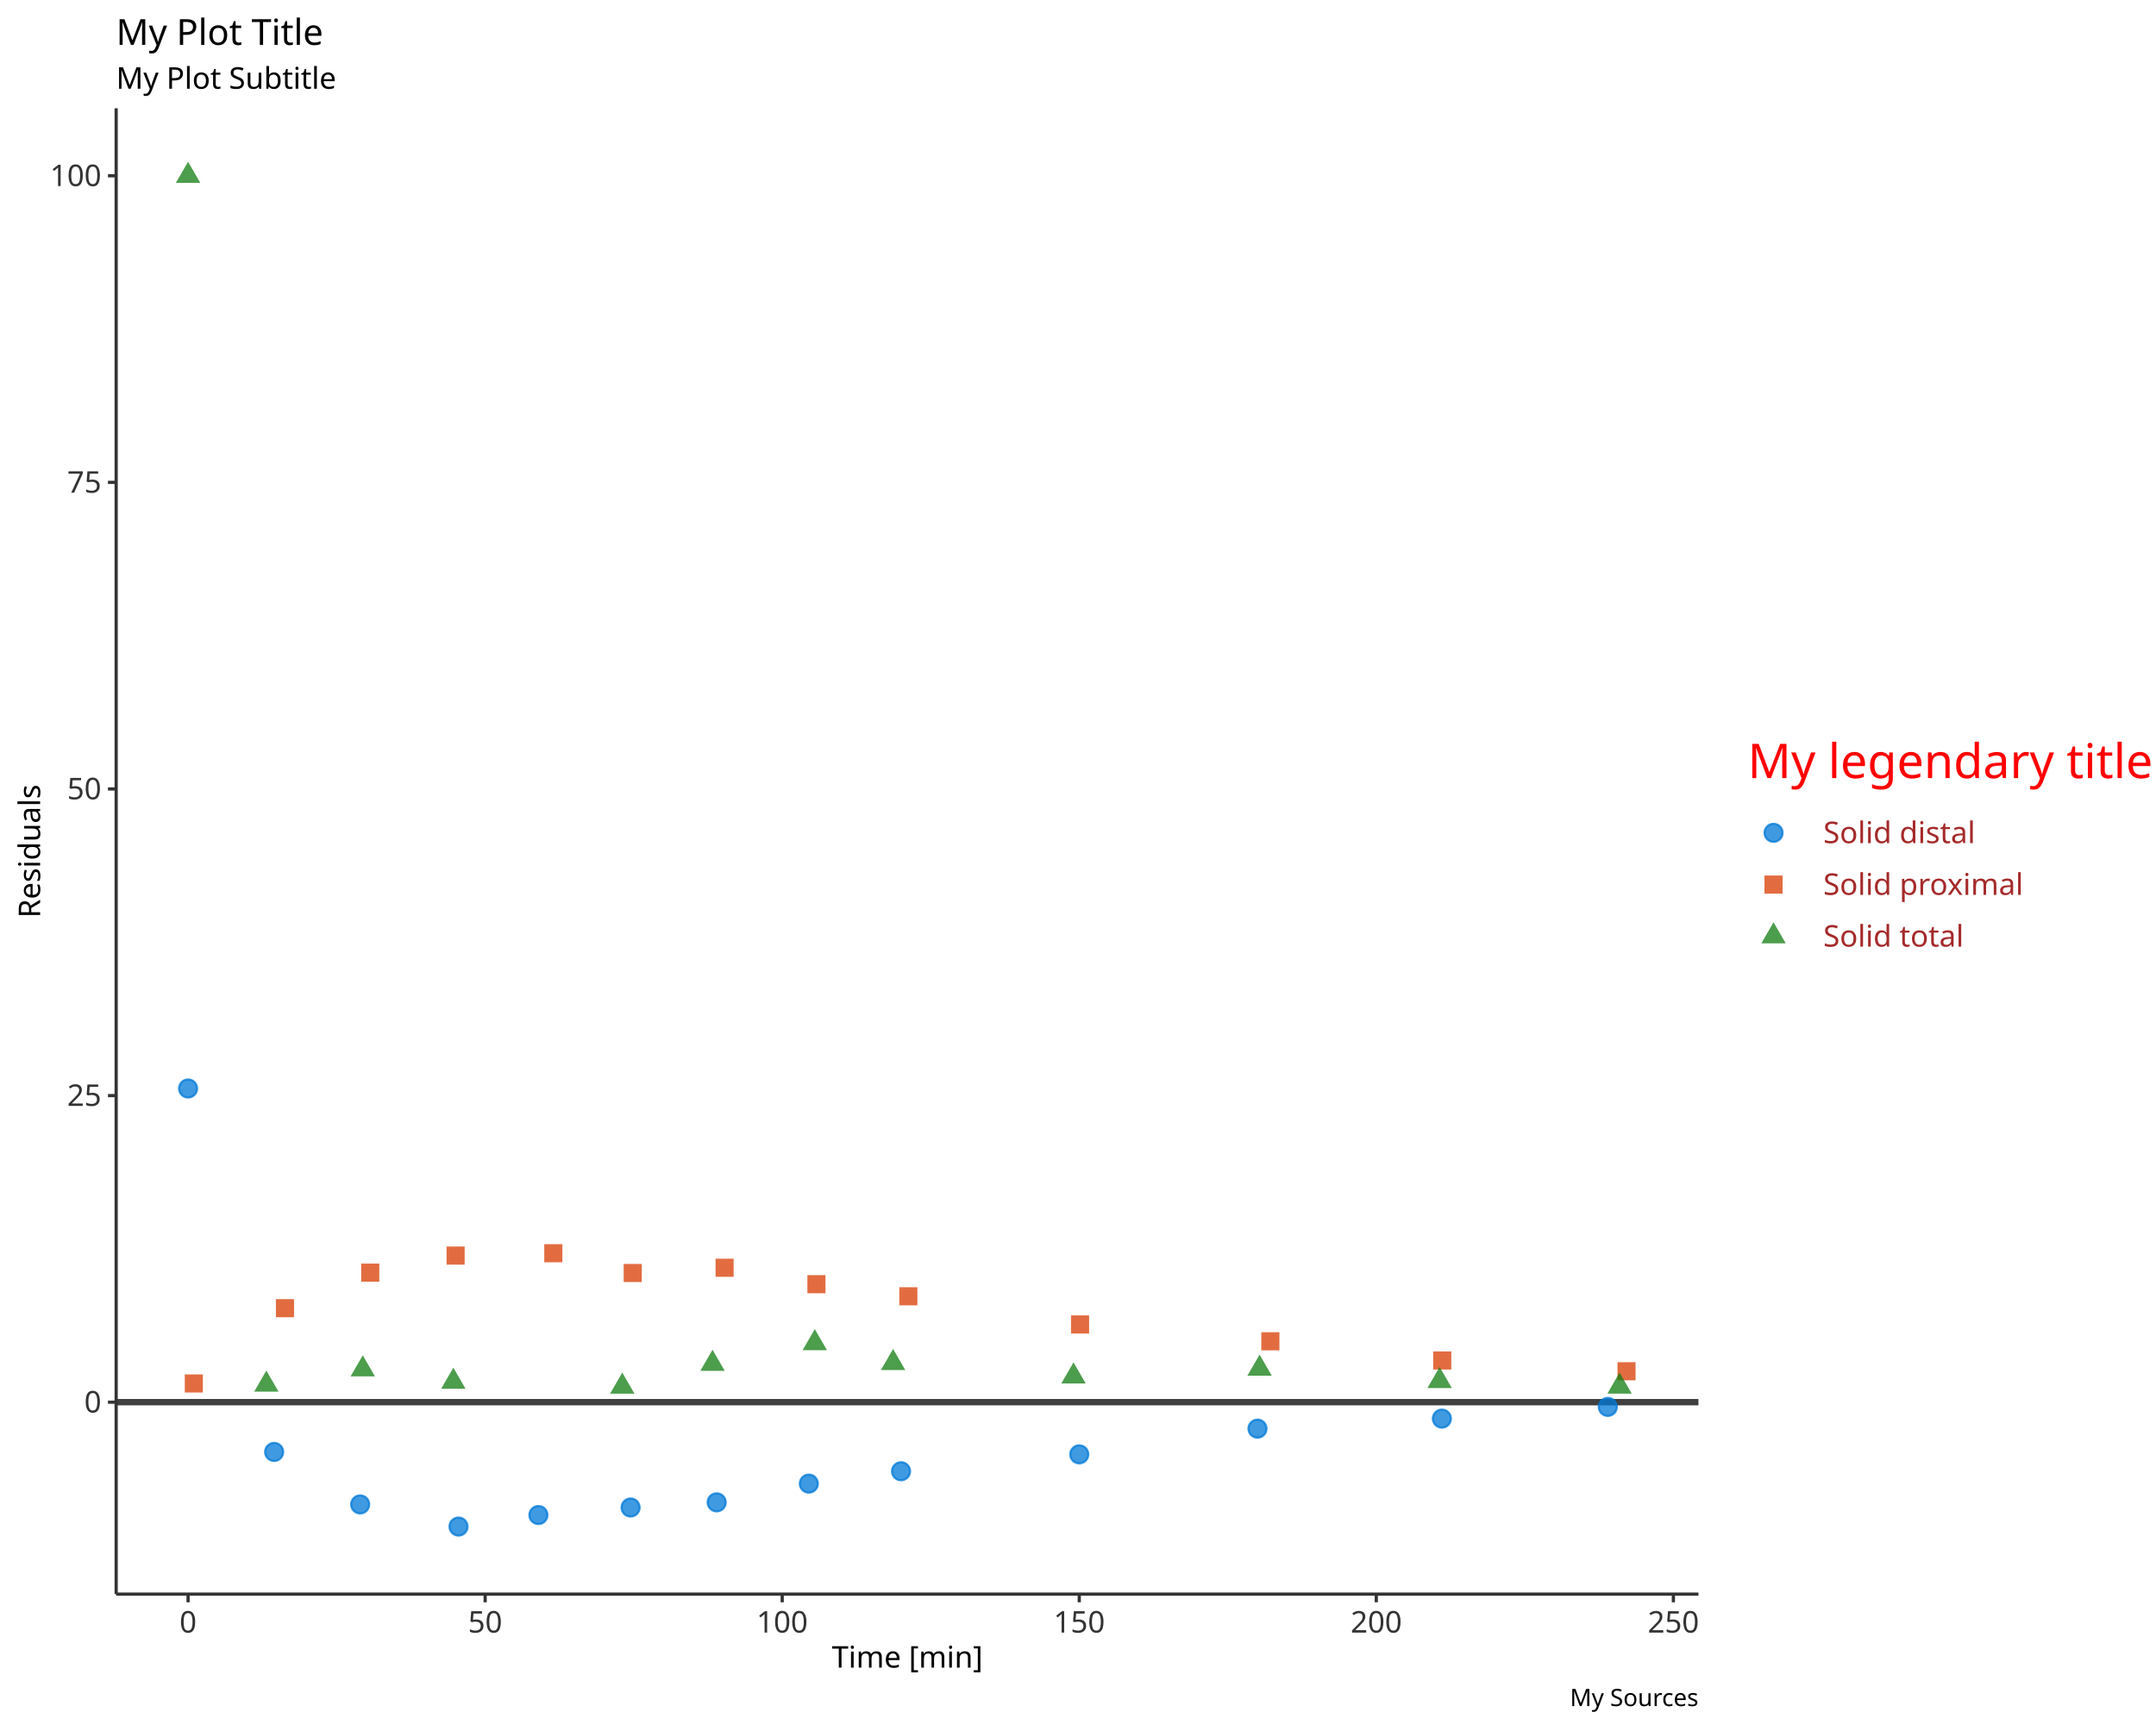
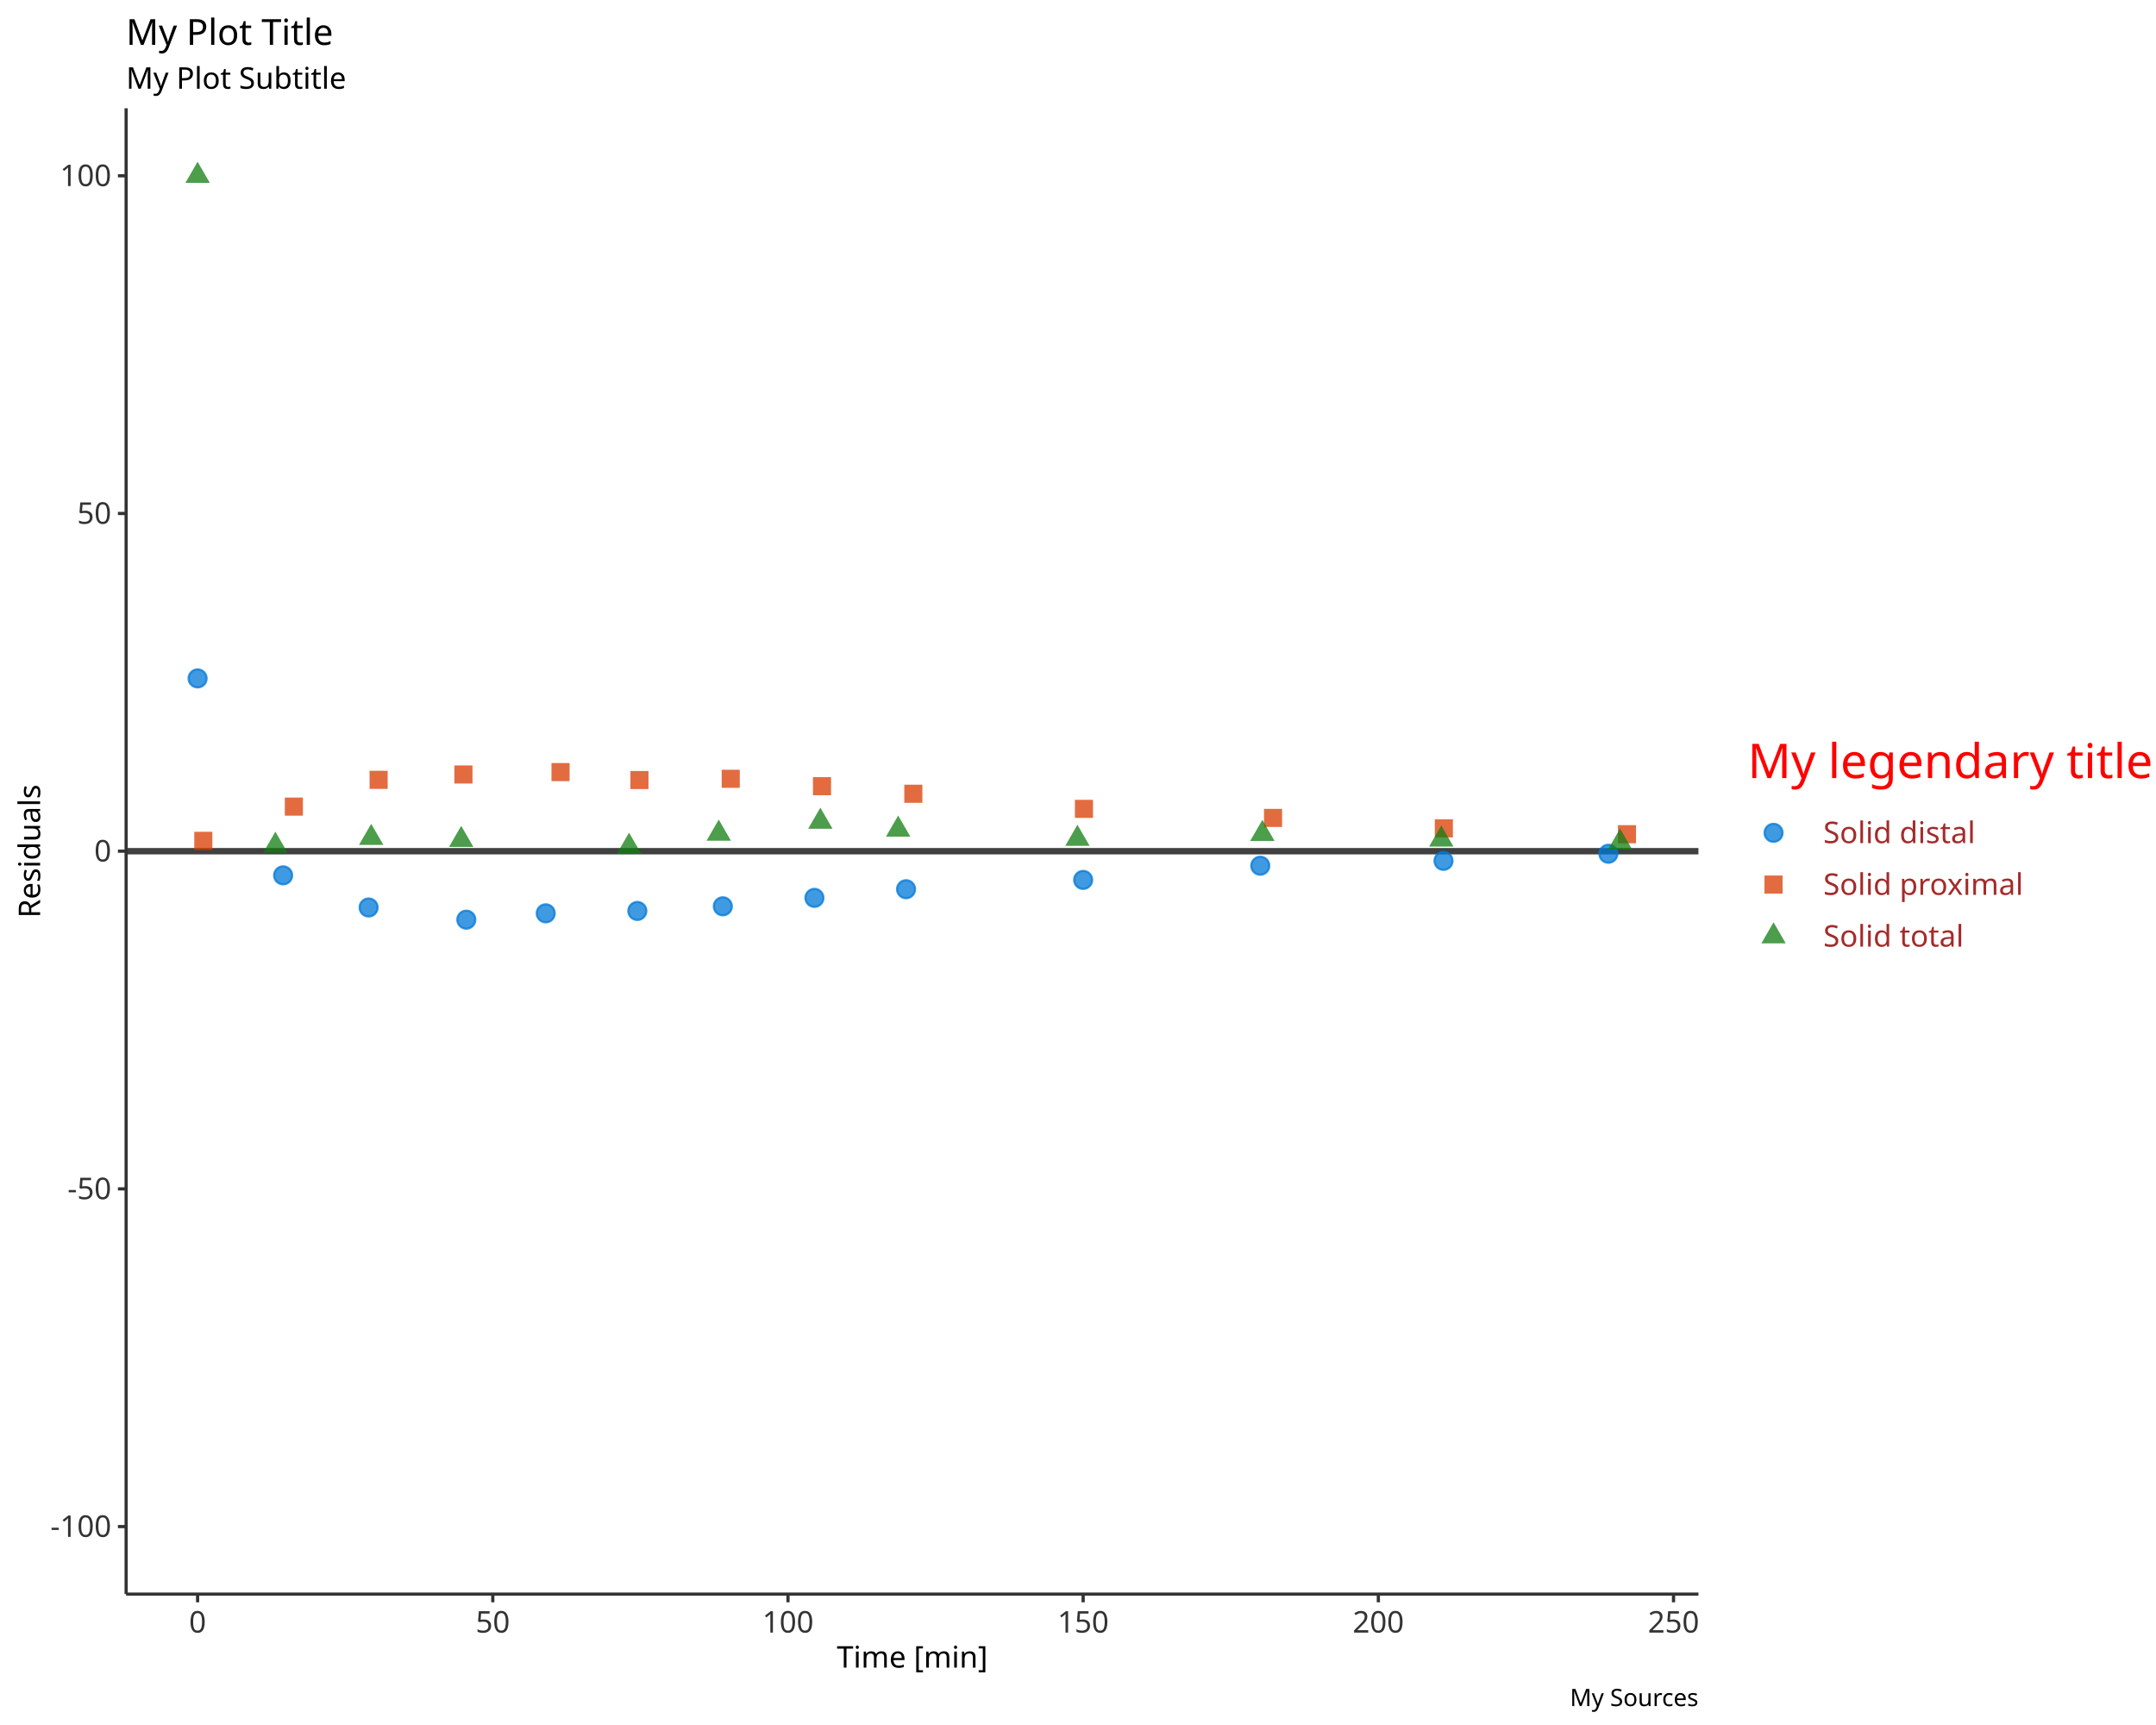
<svg xmlns="http://www.w3.org/2000/svg" class="svglite" data-engine-version="2.0" width="720.00pt" height="576.00pt" viewBox="0 0 720.00 576.00">
  <defs>
    <style type="text/css">
    .svglite line, .svglite polyline, .svglite polygon, .svglite path, .svglite rect, .svglite circle {
      fill: none;
      stroke: #000000;
      stroke-linecap: round;
      stroke-linejoin: round;
      stroke-miterlimit: 10.00;
    }
  </style>
  </defs>
  <rect width="100%" height="100%" style="stroke: none; fill: #FFFFFF;" />
  <defs>
    <clipPath id="cpMC4wMHw3MjAuMDB8MC4wMHw1NzYuMDA=">
      <rect x="0.00" y="0.00" width="720.00" height="576.00" />
    </clipPath>
  </defs>
  <g clip-path="url(#cpMC4wMHw3MjAuMDB8MC4wMHw1NzYuMDA=)">
    <rect x="0.00" y="0.00" width="720.00" height="576.00" style="stroke-width: 1.07; stroke: none; fill: #FFFFFF;" />
  </g>
  <defs>
-     <clipPath id="cpMzguNzl8NTY3LjIwfDM2LjE1fDUzMi4yOQ==">
-       <rect x="38.79" y="36.15" width="528.40" height="496.14" />
+     <clipPath id="cpNDIuMTJ8NTY3LjIwfDM2LjE1fDUzMi4yOQ==">
+       <rect x="42.12" y="36.15" width="525.07" height="496.14" />
    </clipPath>
  </defs>
-   <g clip-path="url(#cpMzguNzl8NTY3LjIwfDM2LjE1fDUzMi4yOQ==)">
-     <rect x="38.79" y="36.15" width="528.40" height="496.14" style="stroke-width: 1.07; stroke: none; fill: #FFFFFF;" />
-     <polyline points="38.79,519.39 567.20,519.39 " style="stroke-width: 0.53; stroke: #FFFFFF; stroke-linecap: butt;" />
-     <polyline points="38.79,417.02 567.20,417.02 " style="stroke-width: 0.53; stroke: #FFFFFF; stroke-linecap: butt;" />
-     <polyline points="38.79,314.64 567.20,314.64 " style="stroke-width: 0.53; stroke: #FFFFFF; stroke-linecap: butt;" />
-     <polyline points="38.79,212.26 567.20,212.26 " style="stroke-width: 0.53; stroke: #FFFFFF; stroke-linecap: butt;" />
-     <polyline points="38.79,109.89 567.20,109.89 " style="stroke-width: 0.53; stroke: #FFFFFF; stroke-linecap: butt;" />
-     <polyline points="112.41,532.29 112.41,36.15 " style="stroke-width: 0.53; stroke: #FFFFFF; stroke-linecap: butt;" />
-     <polyline points="211.62,532.29 211.62,36.15 " style="stroke-width: 0.53; stroke: #FFFFFF; stroke-linecap: butt;" />
-     <polyline points="310.82,532.29 310.82,36.15 " style="stroke-width: 0.53; stroke: #FFFFFF; stroke-linecap: butt;" />
-     <polyline points="410.02,532.29 410.02,36.15 " style="stroke-width: 0.53; stroke: #FFFFFF; stroke-linecap: butt;" />
-     <polyline points="509.23,532.29 509.23,36.15 " style="stroke-width: 0.53; stroke: #FFFFFF; stroke-linecap: butt;" />
+   <g clip-path="url(#cpNDIuMTJ8NTY3LjIwfDM2LjE1fDUzMi4yOQ==)">
+     <rect x="42.12" y="36.15" width="525.07" height="496.14" style="stroke-width: 1.07; stroke: none; fill: #FFFFFF;" />
  </g>
  <g clip-path="url(#cpMC4wMHw3MjAuMDB8MC4wMHw1NzYuMDA=)">
</g>
-   <g clip-path="url(#cpMzguNzl8NTY3LjIwfDM2LjE1fDUzMi4yOQ==)">
+   <g clip-path="url(#cpNDIuMTJ8NTY3LjIwfDM2LjE1fDUzMi4yOQ==)">
</g>
  <g clip-path="url(#cpMC4wMHw3MjAuMDB8MC4wMHw1NzYuMDA=)">
</g>
-   <g clip-path="url(#cpMzguNzl8NTY3LjIwfDM2LjE1fDUzMi4yOQ==)">
+   <g clip-path="url(#cpNDIuMTJ8NTY3LjIwfDM2LjE1fDUzMi4yOQ==)">
</g>
  <g clip-path="url(#cpMC4wMHw3MjAuMDB8MC4wMHw1NzYuMDA=)">
</g>
-   <g clip-path="url(#cpMzguNzl8NTY3LjIwfDM2LjE1fDUzMi4yOQ==)">
+   <g clip-path="url(#cpNDIuMTJ8NTY3LjIwfDM2LjE1fDUzMi4yOQ==)">
</g>
  <g clip-path="url(#cpMC4wMHw3MjAuMDB8MC4wMHw1NzYuMDA=)">
</g>
-   <g clip-path="url(#cpMzguNzl8NTY3LjIwfDM2LjE1fDUzMi4yOQ==)">
+   <g clip-path="url(#cpNDIuMTJ8NTY3LjIwfDM2LjE1fDUzMi4yOQ==)">
</g>
  <g clip-path="url(#cpMC4wMHw3MjAuMDB8MC4wMHw1NzYuMDA=)">
</g>
-   <g clip-path="url(#cpMzguNzl8NTY3LjIwfDM2LjE1fDUzMi4yOQ==)">
+   <g clip-path="url(#cpNDIuMTJ8NTY3LjIwfDM2LjE1fDUzMi4yOQ==)">
</g>
  <g clip-path="url(#cpMC4wMHw3MjAuMDB8MC4wMHw1NzYuMDA=)">
</g>
-   <g clip-path="url(#cpMzguNzl8NTY3LjIwfDM2LjE1fDUzMi4yOQ==)">
+   <g clip-path="url(#cpNDIuMTJ8NTY3LjIwfDM2LjE1fDUzMi4yOQ==)">
</g>
  <g clip-path="url(#cpMC4wMHw3MjAuMDB8MC4wMHw1NzYuMDA=)">
</g>
-   <g clip-path="url(#cpMzguNzl8NTY3LjIwfDM2LjE1fDUzMi4yOQ==)">
+   <g clip-path="url(#cpNDIuMTJ8NTY3LjIwfDM2LjE1fDUzMi4yOQ==)">
</g>
  <g clip-path="url(#cpMC4wMHw3MjAuMDB8MC4wMHw1NzYuMDA=)">
</g>
-   <g clip-path="url(#cpMzguNzl8NTY3LjIwfDM2LjE1fDUzMi4yOQ==)">
+   <g clip-path="url(#cpNDIuMTJ8NTY3LjIwfDM2LjE1fDUzMi4yOQ==)">
</g>
  <g clip-path="url(#cpMC4wMHw3MjAuMDB8MC4wMHw1NzYuMDA=)">
</g>
-   <g clip-path="url(#cpMzguNzl8NTY3LjIwfDM2LjE1fDUzMi4yOQ==)">
+   <g clip-path="url(#cpNDIuMTJ8NTY3LjIwfDM2LjE1fDUzMi4yOQ==)">
</g>
  <g clip-path="url(#cpMC4wMHw3MjAuMDB8MC4wMHw1NzYuMDA=)">
</g>
-   <g clip-path="url(#cpMzguNzl8NTY3LjIwfDM2LjE1fDUzMi4yOQ==)">
+   <g clip-path="url(#cpNDIuMTJ8NTY3LjIwfDM2LjE1fDUzMi4yOQ==)">
</g>
  <g clip-path="url(#cpMC4wMHw3MjAuMDB8MC4wMHw1NzYuMDA=)">
</g>
-   <g clip-path="url(#cpMzguNzl8NTY3LjIwfDM2LjE1fDUzMi4yOQ==)">
+   <g clip-path="url(#cpNDIuMTJ8NTY3LjIwfDM2LjE1fDUzMi4yOQ==)">
</g>
  <g clip-path="url(#cpMC4wMHw3MjAuMDB8MC4wMHw1NzYuMDA=)">
</g>
-   <g clip-path="url(#cpMzguNzl8NTY3LjIwfDM2LjE1fDUzMi4yOQ==)">
+   <g clip-path="url(#cpNDIuMTJ8NTY3LjIwfDM2LjE1fDUzMi4yOQ==)">
</g>
  <g clip-path="url(#cpMC4wMHw3MjAuMDB8MC4wMHw1NzYuMDA=)">
</g>
-   <g clip-path="url(#cpMzguNzl8NTY3LjIwfDM2LjE1fDUzMi4yOQ==)">
+   <g clip-path="url(#cpNDIuMTJ8NTY3LjIwfDM2LjE1fDUzMi4yOQ==)">
</g>
  <g clip-path="url(#cpMC4wMHw3MjAuMDB8MC4wMHw1NzYuMDA=)">
</g>
-   <g clip-path="url(#cpMzguNzl8NTY3LjIwfDM2LjE1fDUzMi4yOQ==)">
+   <g clip-path="url(#cpNDIuMTJ8NTY3LjIwfDM2LjE1fDUzMi4yOQ==)">
</g>
  <g clip-path="url(#cpMC4wMHw3MjAuMDB8MC4wMHw1NzYuMDA=)">
</g>
-   <g clip-path="url(#cpMzguNzl8NTY3LjIwfDM2LjE1fDUzMi4yOQ==)">
+   <g clip-path="url(#cpNDIuMTJ8NTY3LjIwfDM2LjE1fDUzMi4yOQ==)">
</g>
  <g clip-path="url(#cpMC4wMHw3MjAuMDB8MC4wMHw1NzYuMDA=)">
</g>
-   <g clip-path="url(#cpMzguNzl8NTY3LjIwfDM2LjE1fDUzMi4yOQ==)">
-     <line x1="38.79" y1="468.21" x2="567.20" y2="468.21" style="stroke-width: 2.13; stroke: #000000; stroke-opacity: 0.75; stroke-linecap: butt;" />
-     <circle cx="62.81" cy="363.46" r="3.02" style="stroke-width: 0.71; stroke: #0078D7; stroke-opacity: 0.75; fill: #0078D7; fill-opacity: 0.75;" />
-     <circle cx="91.55" cy="484.82" r="3.02" style="stroke-width: 0.71; stroke: #0078D7; stroke-opacity: 0.75; fill: #0078D7; fill-opacity: 0.75;" />
-     <circle cx="120.28" cy="502.35" r="3.02" style="stroke-width: 0.71; stroke: #0078D7; stroke-opacity: 0.75; fill: #0078D7; fill-opacity: 0.75;" />
-     <circle cx="153.12" cy="509.74" r="3.02" style="stroke-width: 0.71; stroke: #0078D7; stroke-opacity: 0.75; fill: #0078D7; fill-opacity: 0.75;" />
-     <circle cx="179.80" cy="505.89" r="3.02" style="stroke-width: 0.71; stroke: #0078D7; stroke-opacity: 0.75; fill: #0078D7; fill-opacity: 0.75;" />
-     <circle cx="210.59" cy="503.38" r="3.02" style="stroke-width: 0.71; stroke: #0078D7; stroke-opacity: 0.75; fill: #0078D7; fill-opacity: 0.75;" />
-     <circle cx="239.33" cy="501.65" r="3.02" style="stroke-width: 0.71; stroke: #0078D7; stroke-opacity: 0.75; fill: #0078D7; fill-opacity: 0.75;" />
-     <circle cx="270.11" cy="495.40" r="3.02" style="stroke-width: 0.71; stroke: #0078D7; stroke-opacity: 0.75; fill: #0078D7; fill-opacity: 0.75;" />
-     <circle cx="300.90" cy="491.27" r="3.02" style="stroke-width: 0.71; stroke: #0078D7; stroke-opacity: 0.75; fill: #0078D7; fill-opacity: 0.75;" />
-     <circle cx="360.42" cy="485.63" r="3.02" style="stroke-width: 0.71; stroke: #0078D7; stroke-opacity: 0.75; fill: #0078D7; fill-opacity: 0.75;" />
-     <circle cx="419.94" cy="477.04" r="3.02" style="stroke-width: 0.71; stroke: #0078D7; stroke-opacity: 0.75; fill: #0078D7; fill-opacity: 0.75;" />
-     <circle cx="481.52" cy="473.69" r="3.02" style="stroke-width: 0.71; stroke: #0078D7; stroke-opacity: 0.75; fill: #0078D7; fill-opacity: 0.75;" />
-     <circle cx="536.93" cy="469.78" r="3.02" style="stroke-width: 0.71; stroke: #0078D7; stroke-opacity: 0.75; fill: #0078D7; fill-opacity: 0.75;" />
-     <polygon points="61.71,464.98 67.75,464.98 67.75,458.94 61.71,458.94 " style="stroke-width: 0.71; stroke: none; fill: #D83B01; fill-opacity: 0.75;" />
-     <polygon points="92.14,439.84 98.19,439.84 98.19,433.80 92.14,433.80 " style="stroke-width: 0.71; stroke: none; fill: #D83B01; fill-opacity: 0.75;" />
-     <polygon points="120.62,427.97 126.67,427.97 126.67,421.93 120.62,421.93 " style="stroke-width: 0.71; stroke: none; fill: #D83B01; fill-opacity: 0.75;" />
-     <polygon points="149.13,422.28 155.17,422.28 155.17,416.23 149.13,416.23 " style="stroke-width: 0.71; stroke: none; fill: #D83B01; fill-opacity: 0.75;" />
-     <polygon points="181.76,421.49 187.81,421.49 187.81,415.45 181.76,415.45 " style="stroke-width: 0.71; stroke: none; fill: #D83B01; fill-opacity: 0.75;" />
-     <polygon points="208.28,428.09 214.32,428.09 214.32,422.05 208.28,422.05 " style="stroke-width: 0.71; stroke: none; fill: #D83B01; fill-opacity: 0.75;" />
-     <polygon points="238.96,426.34 245.00,426.34 245.00,420.30 238.96,420.30 " style="stroke-width: 0.71; stroke: none; fill: #D83B01; fill-opacity: 0.75;" />
-     <polygon points="269.63,431.83 275.67,431.83 275.67,425.79 269.63,425.79 " style="stroke-width: 0.71; stroke: none; fill: #D83B01; fill-opacity: 0.75;" />
-     <polygon points="300.33,435.87 306.37,435.87 306.37,429.83 300.33,429.83 " style="stroke-width: 0.71; stroke: none; fill: #D83B01; fill-opacity: 0.75;" />
-     <polygon points="357.66,445.28 363.71,445.28 363.71,439.23 357.66,439.23 " style="stroke-width: 0.71; stroke: none; fill: #D83B01; fill-opacity: 0.75;" />
-     <polygon points="421.21,450.90 427.26,450.90 427.26,444.85 421.21,444.85 " style="stroke-width: 0.71; stroke: none; fill: #D83B01; fill-opacity: 0.75;" />
-     <polygon points="478.62,457.30 484.66,457.30 484.66,451.26 478.62,451.26 " style="stroke-width: 0.71; stroke: none; fill: #D83B01; fill-opacity: 0.75;" />
-     <polygon points="540.16,460.90 546.20,460.90 546.20,454.86 540.16,454.86 " style="stroke-width: 0.71; stroke: none; fill: #D83B01; fill-opacity: 0.75;" />
-     <polygon points="62.81,54.00 66.88,61.05 58.74,61.05 " style="stroke-width: 0.71; stroke: none; fill: #107C10; fill-opacity: 0.75;" />
-     <polygon points="88.95,457.64 93.02,464.69 84.88,464.69 " style="stroke-width: 0.71; stroke: none; fill: #107C10; fill-opacity: 0.75;" />
-     <polygon points="121.15,452.55 125.22,459.60 117.08,459.60 " style="stroke-width: 0.71; stroke: none; fill: #107C10; fill-opacity: 0.75;" />
-     <polygon points="151.40,456.67 155.46,463.72 147.33,463.72 " style="stroke-width: 0.71; stroke: none; fill: #107C10; fill-opacity: 0.75;" />
-     <polygon points="207.81,458.32 211.88,465.37 203.74,465.37 " style="stroke-width: 0.71; stroke: none; fill: #107C10; fill-opacity: 0.75;" />
-     <polygon points="237.95,450.69 242.02,457.74 233.88,457.74 " style="stroke-width: 0.71; stroke: none; fill: #107C10; fill-opacity: 0.75;" />
-     <polygon points="272.10,443.80 276.17,450.85 268.03,450.85 " style="stroke-width: 0.71; stroke: none; fill: #107C10; fill-opacity: 0.75;" />
-     <polygon points="298.25,450.43 302.32,457.48 294.18,457.48 " style="stroke-width: 0.71; stroke: none; fill: #107C10; fill-opacity: 0.75;" />
-     <polygon points="358.50,454.90 362.57,461.95 354.43,461.95 " style="stroke-width: 0.71; stroke: none; fill: #107C10; fill-opacity: 0.75;" />
-     <polygon points="420.64,452.32 424.71,459.36 416.57,459.36 " style="stroke-width: 0.71; stroke: none; fill: #107C10; fill-opacity: 0.75;" />
-     <polygon points="480.77,456.44 484.84,463.49 476.70,463.49 " style="stroke-width: 0.71; stroke: none; fill: #107C10; fill-opacity: 0.75;" />
-     <polygon points="540.86,458.30 544.93,465.35 536.79,465.35 " style="stroke-width: 0.71; stroke: none; fill: #107C10; fill-opacity: 0.75;" />
+   <g clip-path="url(#cpNDIuMTJ8NTY3LjIwfDM2LjE1fDUzMi4yOQ==)">
+     <line x1="42.12" y1="284.22" x2="567.20" y2="284.22" style="stroke-width: 2.13; stroke: #000000; stroke-opacity: 0.75; stroke-linecap: butt;" />
+     <circle cx="65.99" cy="226.53" r="3.02" style="stroke-width: 0.71; stroke: #0078D7; stroke-opacity: 0.75; fill: #0078D7; fill-opacity: 0.75;" />
+     <circle cx="94.55" cy="292.29" r="3.02" style="stroke-width: 0.71; stroke: #0078D7; stroke-opacity: 0.75; fill: #0078D7; fill-opacity: 0.75;" />
+     <circle cx="123.10" cy="303.02" r="3.02" style="stroke-width: 0.71; stroke: #0078D7; stroke-opacity: 0.75; fill: #0078D7; fill-opacity: 0.75;" />
+     <circle cx="155.73" cy="307.09" r="3.02" style="stroke-width: 0.71; stroke: #0078D7; stroke-opacity: 0.75; fill: #0078D7; fill-opacity: 0.75;" />
+     <circle cx="182.25" cy="304.97" r="3.02" style="stroke-width: 0.71; stroke: #0078D7; stroke-opacity: 0.75; fill: #0078D7; fill-opacity: 0.75;" />
+     <circle cx="212.84" cy="304.18" r="3.02" style="stroke-width: 0.71; stroke: #0078D7; stroke-opacity: 0.75; fill: #0078D7; fill-opacity: 0.75;" />
+     <circle cx="241.39" cy="302.63" r="3.02" style="stroke-width: 0.71; stroke: #0078D7; stroke-opacity: 0.75; fill: #0078D7; fill-opacity: 0.75;" />
+     <circle cx="271.98" cy="299.81" r="3.02" style="stroke-width: 0.71; stroke: #0078D7; stroke-opacity: 0.75; fill: #0078D7; fill-opacity: 0.75;" />
+     <circle cx="302.58" cy="296.92" r="3.02" style="stroke-width: 0.71; stroke: #0078D7; stroke-opacity: 0.75; fill: #0078D7; fill-opacity: 0.75;" />
+     <circle cx="361.72" cy="293.81" r="3.02" style="stroke-width: 0.71; stroke: #0078D7; stroke-opacity: 0.75; fill: #0078D7; fill-opacity: 0.75;" />
+     <circle cx="420.87" cy="289.08" r="3.02" style="stroke-width: 0.71; stroke: #0078D7; stroke-opacity: 0.75; fill: #0078D7; fill-opacity: 0.75;" />
+     <circle cx="482.06" cy="287.45" r="3.02" style="stroke-width: 0.71; stroke: #0078D7; stroke-opacity: 0.75; fill: #0078D7; fill-opacity: 0.75;" />
+     <circle cx="537.12" cy="285.08" r="3.02" style="stroke-width: 0.71; stroke: #0078D7; stroke-opacity: 0.75; fill: #0078D7; fill-opacity: 0.75;" />
+     <polygon points="64.88,283.80 70.92,283.80 70.92,277.75 64.88,277.75 " style="stroke-width: 0.71; stroke: none; fill: #D83B01; fill-opacity: 0.75;" />
+     <polygon points="95.12,272.36 101.16,272.36 101.16,266.32 95.12,266.32 " style="stroke-width: 0.71; stroke: none; fill: #D83B01; fill-opacity: 0.75;" />
+     <polygon points="123.42,263.42 129.46,263.42 129.46,257.37 123.42,257.37 " style="stroke-width: 0.71; stroke: none; fill: #D83B01; fill-opacity: 0.75;" />
+     <polygon points="151.74,261.63 157.79,261.63 157.79,255.59 151.74,255.59 " style="stroke-width: 0.71; stroke: none; fill: #D83B01; fill-opacity: 0.75;" />
+     <polygon points="184.17,260.83 190.22,260.83 190.22,254.79 184.17,254.79 " style="stroke-width: 0.71; stroke: none; fill: #D83B01; fill-opacity: 0.75;" />
+     <polygon points="210.52,263.48 216.56,263.48 216.56,257.44 210.52,257.44 " style="stroke-width: 0.71; stroke: none; fill: #D83B01; fill-opacity: 0.75;" />
+     <polygon points="241.01,263.07 247.05,263.07 247.05,257.03 241.01,257.03 " style="stroke-width: 0.71; stroke: none; fill: #D83B01; fill-opacity: 0.75;" />
+     <polygon points="271.49,265.54 277.53,265.54 277.53,259.50 271.49,259.50 " style="stroke-width: 0.71; stroke: none; fill: #D83B01; fill-opacity: 0.75;" />
+     <polygon points="301.99,268.07 308.03,268.07 308.03,262.02 301.99,262.02 " style="stroke-width: 0.71; stroke: none; fill: #D83B01; fill-opacity: 0.75;" />
+     <polygon points="358.97,273.11 365.01,273.11 365.01,267.07 358.97,267.07 " style="stroke-width: 0.71; stroke: none; fill: #D83B01; fill-opacity: 0.75;" />
+     <polygon points="422.11,276.13 428.16,276.13 428.16,270.09 422.11,270.09 " style="stroke-width: 0.71; stroke: none; fill: #D83B01; fill-opacity: 0.75;" />
+     <polygon points="479.16,279.62 485.20,279.62 485.20,273.57 479.16,273.57 " style="stroke-width: 0.71; stroke: none; fill: #D83B01; fill-opacity: 0.75;" />
+     <polygon points="540.31,281.58 546.35,281.58 546.35,275.53 540.31,275.53 " style="stroke-width: 0.71; stroke: none; fill: #D83B01; fill-opacity: 0.75;" />
+     <polygon points="65.99,54.00 70.06,61.05 61.92,61.05 " style="stroke-width: 0.71; stroke: none; fill: #107C10; fill-opacity: 0.75;" />
+     <polygon points="91.96,277.69 96.03,284.74 87.89,284.74 " style="stroke-width: 0.71; stroke: none; fill: #107C10; fill-opacity: 0.75;" />
+     <polygon points="123.96,275.08 128.03,282.12 119.89,282.12 " style="stroke-width: 0.71; stroke: none; fill: #107C10; fill-opacity: 0.75;" />
+     <polygon points="154.02,275.75 158.09,282.80 149.95,282.80 " style="stroke-width: 0.71; stroke: none; fill: #107C10; fill-opacity: 0.75;" />
+     <polygon points="210.07,278.03 214.14,285.08 206.00,285.08 " style="stroke-width: 0.71; stroke: none; fill: #107C10; fill-opacity: 0.75;" />
+     <polygon points="240.03,273.67 244.10,280.72 235.96,280.72 " style="stroke-width: 0.71; stroke: none; fill: #107C10; fill-opacity: 0.75;" />
+     <polygon points="273.96,269.68 278.03,276.73 269.89,276.73 " style="stroke-width: 0.71; stroke: none; fill: #107C10; fill-opacity: 0.75;" />
+     <polygon points="299.94,272.32 304.01,279.36 295.87,279.36 " style="stroke-width: 0.71; stroke: none; fill: #107C10; fill-opacity: 0.75;" />
+     <polygon points="359.81,275.39 363.88,282.44 355.74,282.44 " style="stroke-width: 0.71; stroke: none; fill: #107C10; fill-opacity: 0.75;" />
+     <polygon points="421.57,273.76 425.64,280.81 417.50,280.81 " style="stroke-width: 0.71; stroke: none; fill: #107C10; fill-opacity: 0.75;" />
+     <polygon points="481.32,275.63 485.39,282.68 477.25,282.68 " style="stroke-width: 0.71; stroke: none; fill: #107C10; fill-opacity: 0.75;" />
+     <polygon points="541.03,276.65 545.10,283.70 536.96,283.70 " style="stroke-width: 0.71; stroke: none; fill: #107C10; fill-opacity: 0.75;" />
  </g>
  <g clip-path="url(#cpMC4wMHw3MjAuMDB8MC4wMHw1NzYuMDA=)">
-     <polyline points="38.79,532.29 38.79,36.15 " style="stroke-width: 1.07; stroke: #333333; stroke-linecap: butt;" />
-     <text x="33.86" y="471.65" text-anchor="end" style="font-size: 10.00px; fill: #333333; font-family: sans;" textLength="5.56px" lengthAdjust="spacingAndGlyphs">0</text>
-     <text x="33.86" y="369.27" text-anchor="end" style="font-size: 10.00px; fill: #333333; font-family: sans;" textLength="11.12px" lengthAdjust="spacingAndGlyphs">25</text>
-     <text x="33.86" y="266.89" text-anchor="end" style="font-size: 10.00px; fill: #333333; font-family: sans;" textLength="11.12px" lengthAdjust="spacingAndGlyphs">50</text>
-     <text x="33.86" y="164.52" text-anchor="end" style="font-size: 10.00px; fill: #333333; font-family: sans;" textLength="11.12px" lengthAdjust="spacingAndGlyphs">75</text>
-     <text x="33.86" y="62.14" text-anchor="end" style="font-size: 10.00px; fill: #333333; font-family: sans;" textLength="16.69px" lengthAdjust="spacingAndGlyphs">100</text>
-     <polyline points="36.05,468.21 38.79,468.21 " style="stroke-width: 1.07; stroke: #333333; stroke-linecap: butt;" />
-     <polyline points="36.05,365.83 38.79,365.83 " style="stroke-width: 1.07; stroke: #333333; stroke-linecap: butt;" />
-     <polyline points="36.05,263.45 38.79,263.45 " style="stroke-width: 1.07; stroke: #333333; stroke-linecap: butt;" />
-     <polyline points="36.05,161.07 38.79,161.07 " style="stroke-width: 1.07; stroke: #333333; stroke-linecap: butt;" />
-     <polyline points="36.05,58.70 38.79,58.70 " style="stroke-width: 1.07; stroke: #333333; stroke-linecap: butt;" />
-     <polyline points="38.79,532.29 567.20,532.29 " style="stroke-width: 1.07; stroke: #333333; stroke-linecap: butt;" />
-     <polyline points="62.81,535.03 62.81,532.29 " style="stroke-width: 1.07; stroke: #333333; stroke-linecap: butt;" />
-     <polyline points="162.02,535.03 162.02,532.29 " style="stroke-width: 1.07; stroke: #333333; stroke-linecap: butt;" />
-     <polyline points="261.22,535.03 261.22,532.29 " style="stroke-width: 1.07; stroke: #333333; stroke-linecap: butt;" />
-     <polyline points="360.42,535.03 360.42,532.29 " style="stroke-width: 1.07; stroke: #333333; stroke-linecap: butt;" />
-     <polyline points="459.62,535.03 459.62,532.29 " style="stroke-width: 1.07; stroke: #333333; stroke-linecap: butt;" />
-     <polyline points="558.83,535.03 558.83,532.29 " style="stroke-width: 1.07; stroke: #333333; stroke-linecap: butt;" />
-     <text x="62.81" y="545.14" text-anchor="middle" style="font-size: 10.00px; fill: #333333; font-family: sans;" textLength="5.56px" lengthAdjust="spacingAndGlyphs">0</text>
-     <text x="162.02" y="545.14" text-anchor="middle" style="font-size: 10.00px; fill: #333333; font-family: sans;" textLength="11.12px" lengthAdjust="spacingAndGlyphs">50</text>
-     <text x="261.22" y="545.14" text-anchor="middle" style="font-size: 10.00px; fill: #333333; font-family: sans;" textLength="16.69px" lengthAdjust="spacingAndGlyphs">100</text>
-     <text x="360.42" y="545.14" text-anchor="middle" style="font-size: 10.00px; fill: #333333; font-family: sans;" textLength="16.69px" lengthAdjust="spacingAndGlyphs">150</text>
-     <text x="459.62" y="545.14" text-anchor="middle" style="font-size: 10.00px; fill: #333333; font-family: sans;" textLength="16.69px" lengthAdjust="spacingAndGlyphs">200</text>
-     <text x="558.83" y="545.14" text-anchor="middle" style="font-size: 10.00px; fill: #333333; font-family: sans;" textLength="16.69px" lengthAdjust="spacingAndGlyphs">250</text>
-     <text x="303.00" y="556.84" text-anchor="middle" style="font-size: 10.00px; font-family: sans;" textLength="46.67px" lengthAdjust="spacingAndGlyphs">Time [min]</text>
+     <polyline points="42.12,532.29 42.12,36.15 " style="stroke-width: 1.07; stroke: #333333; stroke-linecap: butt;" />
+     <text x="37.19" y="513.18" text-anchor="end" style="font-size: 10.00px; fill: #333333; font-family: sans;" textLength="20.02px" lengthAdjust="spacingAndGlyphs">-100</text>
+     <text x="37.19" y="400.42" text-anchor="end" style="font-size: 10.00px; fill: #333333; font-family: sans;" textLength="14.45px" lengthAdjust="spacingAndGlyphs">-50</text>
+     <text x="37.19" y="287.66" text-anchor="end" style="font-size: 10.00px; fill: #333333; font-family: sans;" textLength="5.56px" lengthAdjust="spacingAndGlyphs">0</text>
+     <text x="37.19" y="174.90" text-anchor="end" style="font-size: 10.00px; fill: #333333; font-family: sans;" textLength="11.12px" lengthAdjust="spacingAndGlyphs">50</text>
+     <text x="37.19" y="62.14" text-anchor="end" style="font-size: 10.00px; fill: #333333; font-family: sans;" textLength="16.69px" lengthAdjust="spacingAndGlyphs">100</text>
+     <polyline points="39.38,509.74 42.12,509.74 " style="stroke-width: 1.07; stroke: #333333; stroke-linecap: butt;" />
+     <polyline points="39.38,396.98 42.12,396.98 " style="stroke-width: 1.07; stroke: #333333; stroke-linecap: butt;" />
+     <polyline points="39.38,284.22 42.12,284.22 " style="stroke-width: 1.07; stroke: #333333; stroke-linecap: butt;" />
+     <polyline points="39.38,171.46 42.12,171.46 " style="stroke-width: 1.07; stroke: #333333; stroke-linecap: butt;" />
+     <polyline points="39.38,58.70 42.12,58.70 " style="stroke-width: 1.07; stroke: #333333; stroke-linecap: butt;" />
+     <polyline points="42.12,532.29 567.20,532.29 " style="stroke-width: 1.07; stroke: #333333; stroke-linecap: butt;" />
+     <polyline points="65.99,535.03 65.99,532.29 " style="stroke-width: 1.07; stroke: #333333; stroke-linecap: butt;" />
+     <polyline points="164.57,535.03 164.57,532.29 " style="stroke-width: 1.07; stroke: #333333; stroke-linecap: butt;" />
+     <polyline points="263.15,535.03 263.15,532.29 " style="stroke-width: 1.07; stroke: #333333; stroke-linecap: butt;" />
+     <polyline points="361.72,535.03 361.72,532.29 " style="stroke-width: 1.07; stroke: #333333; stroke-linecap: butt;" />
+     <polyline points="460.30,535.03 460.30,532.29 " style="stroke-width: 1.07; stroke: #333333; stroke-linecap: butt;" />
+     <polyline points="558.88,535.03 558.88,532.29 " style="stroke-width: 1.07; stroke: #333333; stroke-linecap: butt;" />
+     <text x="65.99" y="545.14" text-anchor="middle" style="font-size: 10.00px; fill: #333333; font-family: sans;" textLength="5.56px" lengthAdjust="spacingAndGlyphs">0</text>
+     <text x="164.57" y="545.14" text-anchor="middle" style="font-size: 10.00px; fill: #333333; font-family: sans;" textLength="11.12px" lengthAdjust="spacingAndGlyphs">50</text>
+     <text x="263.15" y="545.14" text-anchor="middle" style="font-size: 10.00px; fill: #333333; font-family: sans;" textLength="16.69px" lengthAdjust="spacingAndGlyphs">100</text>
+     <text x="361.72" y="545.14" text-anchor="middle" style="font-size: 10.00px; fill: #333333; font-family: sans;" textLength="16.69px" lengthAdjust="spacingAndGlyphs">150</text>
+     <text x="460.30" y="545.14" text-anchor="middle" style="font-size: 10.00px; fill: #333333; font-family: sans;" textLength="16.69px" lengthAdjust="spacingAndGlyphs">200</text>
+     <text x="558.88" y="545.14" text-anchor="middle" style="font-size: 10.00px; fill: #333333; font-family: sans;" textLength="16.69px" lengthAdjust="spacingAndGlyphs">250</text>
+     <text x="304.66" y="556.84" text-anchor="middle" style="font-size: 10.00px; font-family: sans;" textLength="46.67px" lengthAdjust="spacingAndGlyphs">Time [min]</text>
    <text transform="translate(13.40,284.22) rotate(-90)" text-anchor="middle" style="font-size: 10.00px; font-family: sans;" textLength="43.92px" lengthAdjust="spacingAndGlyphs">Residuals</text>
    <rect x="578.16" y="241.67" width="136.36" height="85.10" style="stroke-width: 1.07; stroke: none; fill: #FFFFFF;" />
    <text x="583.64" y="259.82" style="font-size: 16.00px; fill: #FF0000; font-family: sans;" textLength="125.40px" lengthAdjust="spacingAndGlyphs">My legendary title</text>
    <rect x="583.64" y="269.45" width="17.28" height="17.28" style="stroke-width: 1.07; stroke: none; fill: #FFFFFF;" />
    <circle cx="592.28" cy="278.09" r="3.02" style="stroke-width: 0.71; stroke: #0078D7; stroke-opacity: 0.75; fill: #0078D7; fill-opacity: 0.75;" />
    <rect x="583.64" y="286.73" width="17.28" height="17.28" style="stroke-width: 1.07; stroke: none; fill: #FFFFFF;" />
    <polygon points="589.25,298.39 595.30,298.39 595.30,292.35 589.25,292.35 " style="stroke-width: 0.71; stroke: none; fill: #D83B01; fill-opacity: 0.75;" />
    <rect x="583.64" y="304.01" width="17.28" height="17.28" style="stroke-width: 1.07; stroke: none; fill: #FFFFFF;" />
    <polygon points="592.28,307.95 596.35,315.00 588.21,315.00 " style="stroke-width: 0.71; stroke: none; fill: #107C10; fill-opacity: 0.75;" />
    <text x="608.89" y="281.53" style="font-size: 10.00px; fill: #A52A2A; font-family: sans;" textLength="48.36px" lengthAdjust="spacingAndGlyphs">Solid distal</text>
    <text x="608.89" y="298.81" style="font-size: 10.00px; fill: #A52A2A; font-family: sans;" textLength="62.81px" lengthAdjust="spacingAndGlyphs">Solid proximal</text>
    <text x="608.89" y="316.09" style="font-size: 10.00px; fill: #A52A2A; font-family: sans;" textLength="43.91px" lengthAdjust="spacingAndGlyphs">Solid total</text>
-     <text x="38.79" y="29.63" style="font-size: 10.00px; font-family: sans;" textLength="69.48px" lengthAdjust="spacingAndGlyphs">My Plot Subtitle</text>
-     <text x="38.79" y="14.98" style="font-size: 12.00px; font-family: sans;" textLength="66.02px" lengthAdjust="spacingAndGlyphs">My Plot Title</text>
+     <text x="42.12" y="29.63" style="font-size: 10.00px; font-family: sans;" textLength="69.48px" lengthAdjust="spacingAndGlyphs">My Plot Subtitle</text>
+     <text x="42.12" y="14.98" style="font-size: 12.00px; font-family: sans;" textLength="66.02px" lengthAdjust="spacingAndGlyphs">My Plot Title</text>
    <text x="567.20" y="569.69" text-anchor="end" style="font-size: 8.00px; font-family: sans;" textLength="42.25px" lengthAdjust="spacingAndGlyphs">My Sources</text>
  </g>
</svg>
